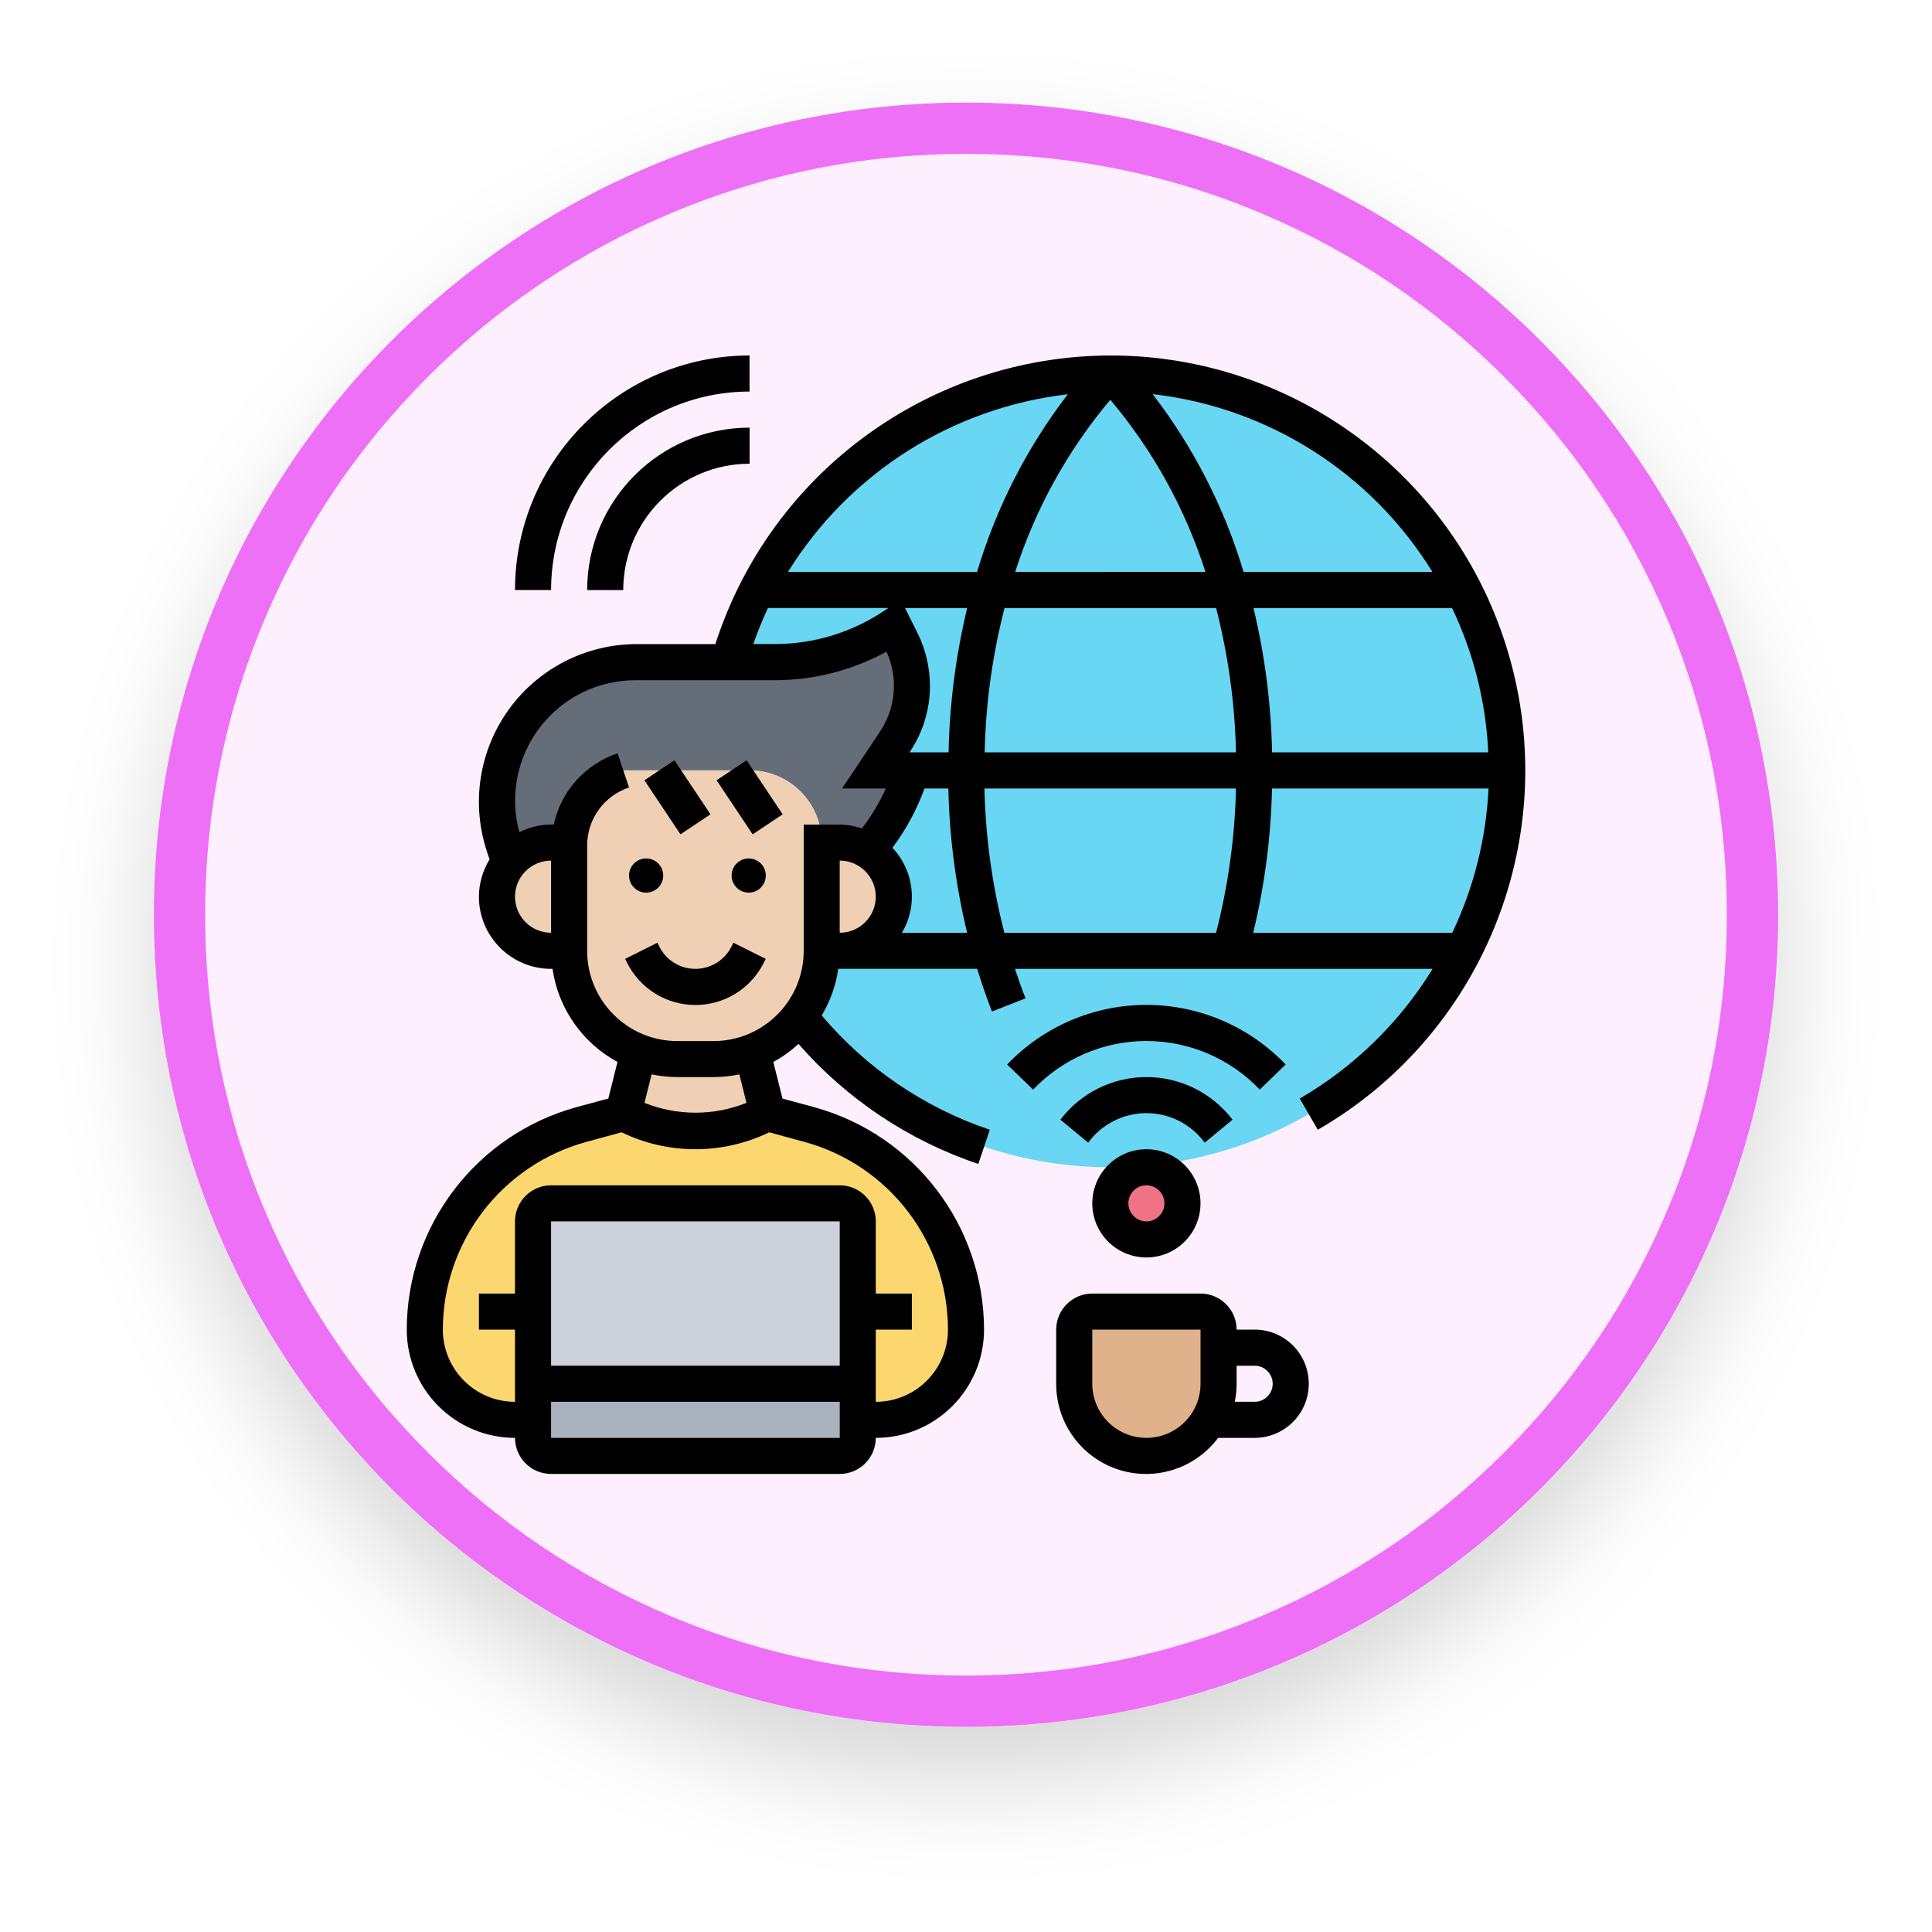
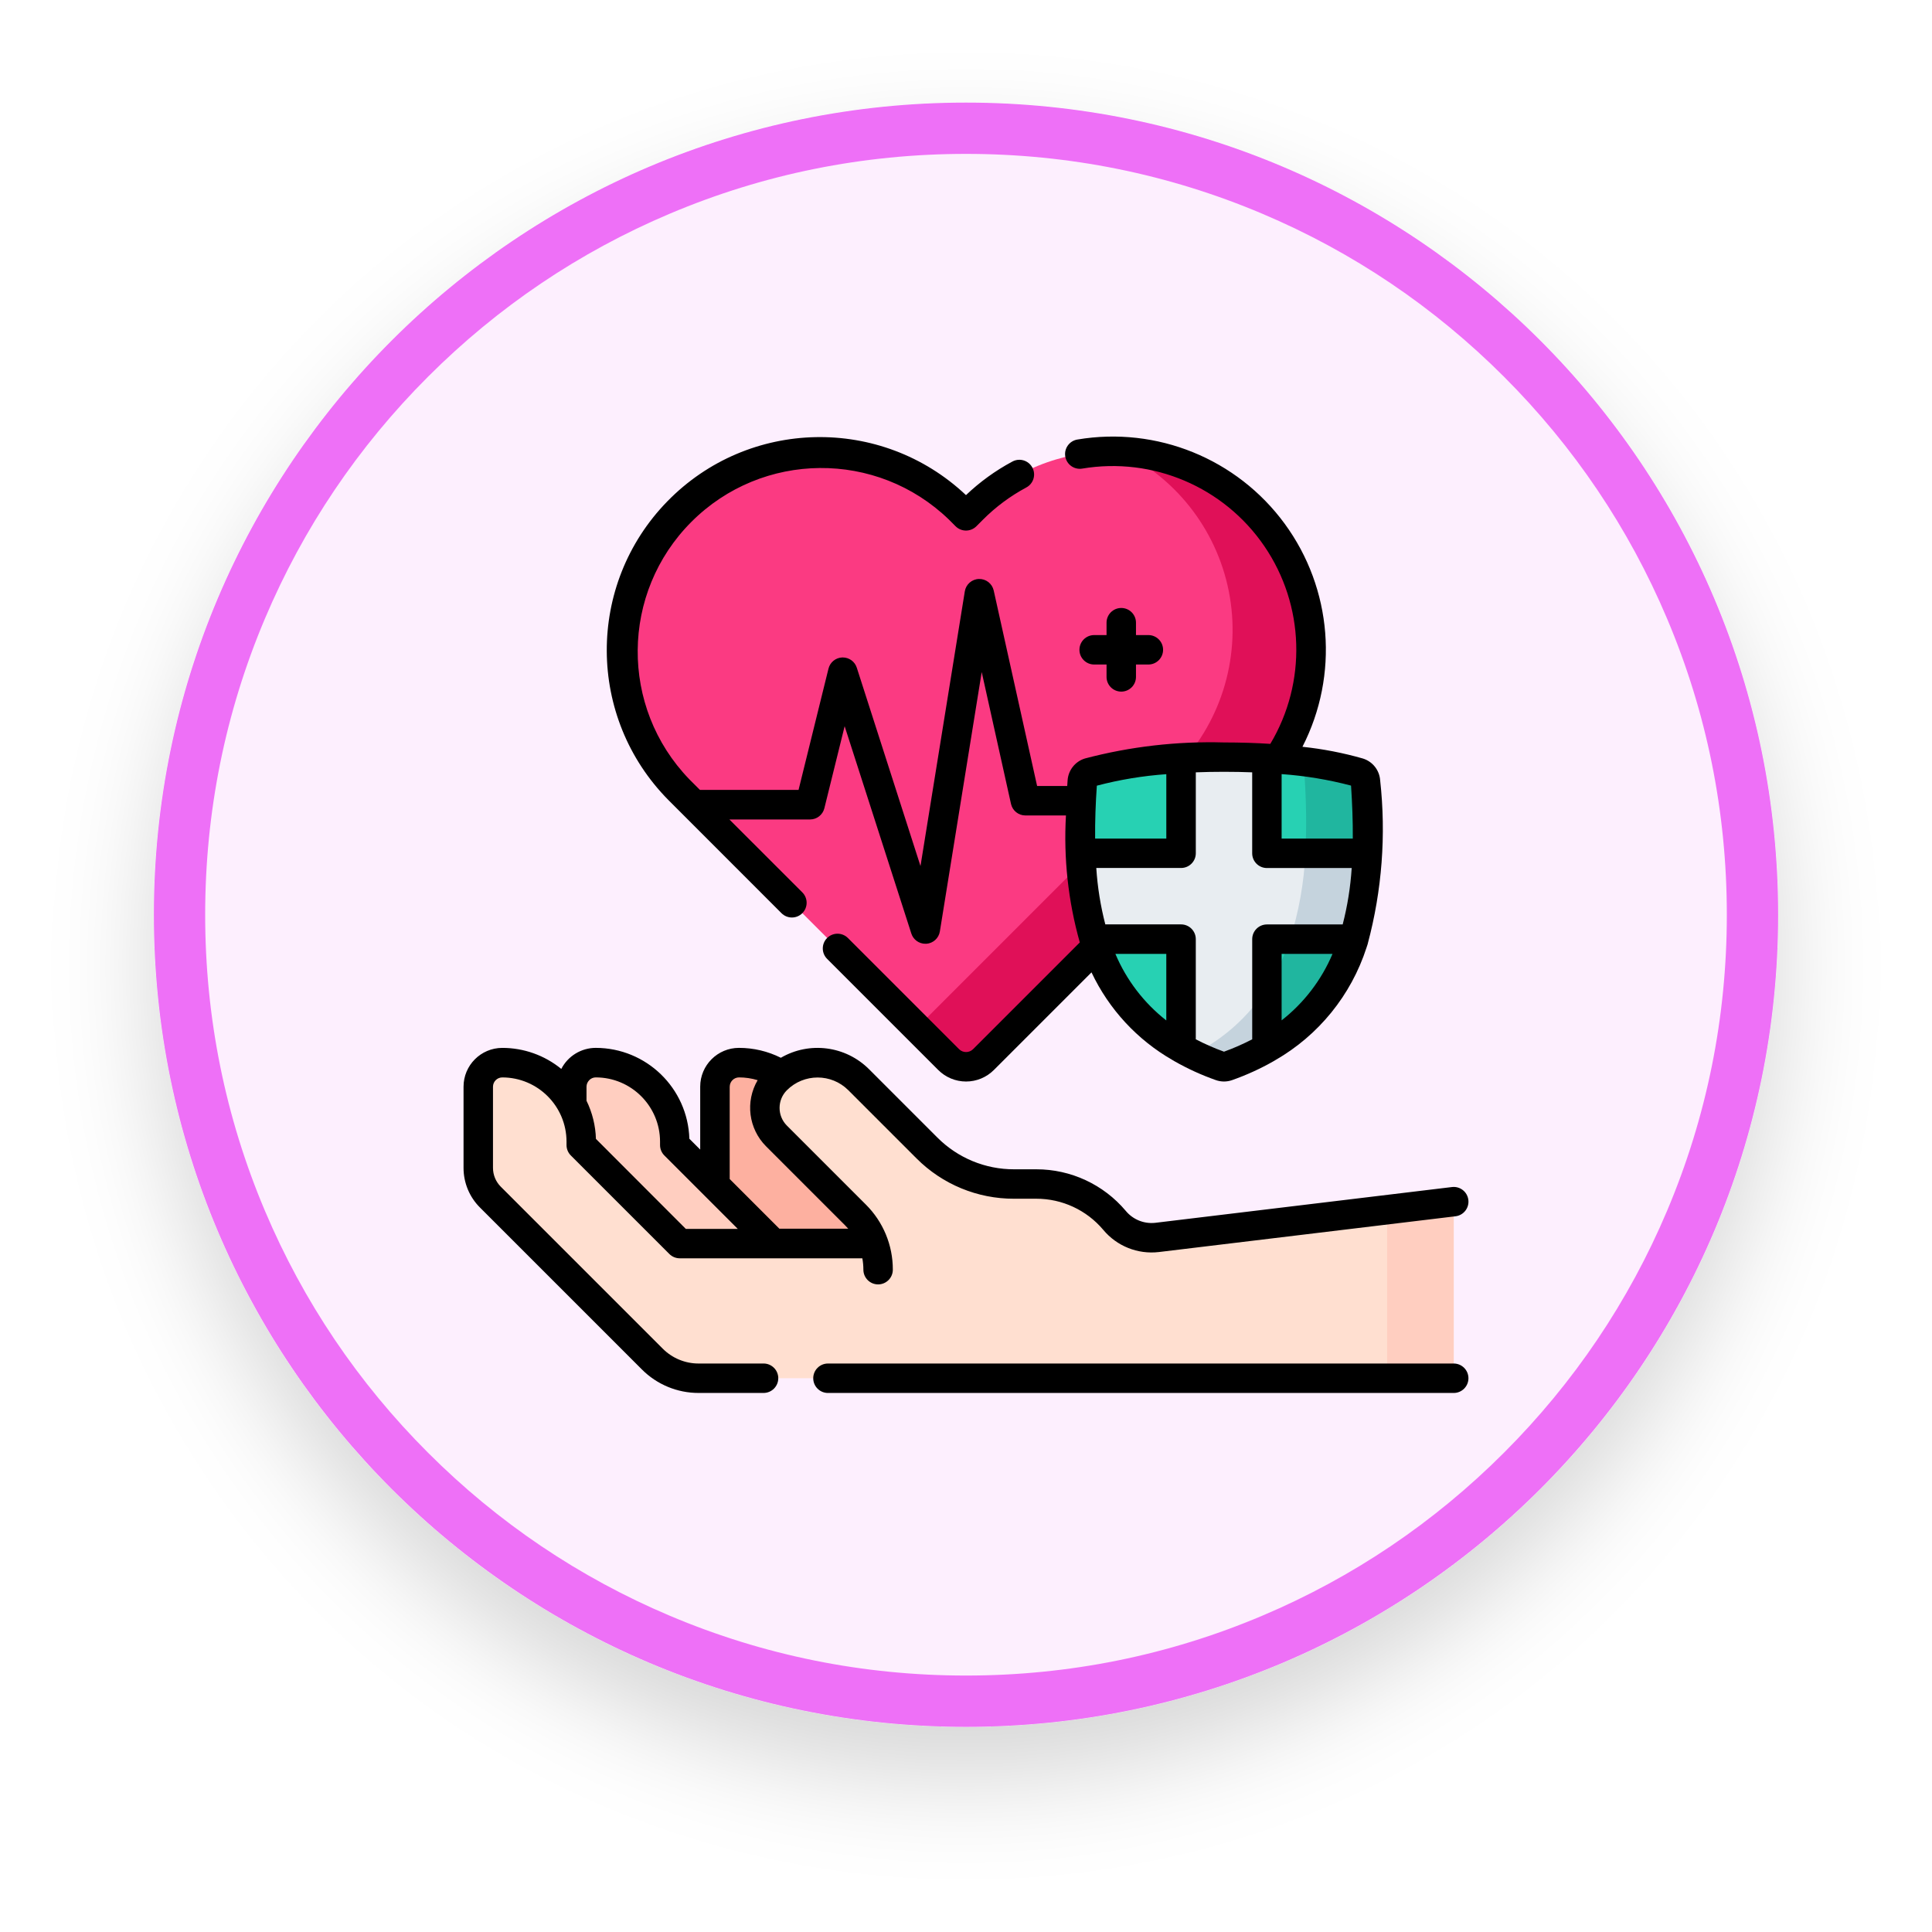
<svg xmlns="http://www.w3.org/2000/svg" width="113" height="113" viewBox="0 0 113 113">
  <defs>
    <filter id="Path_982547" x="0" y="0" width="113" height="113" filterUnits="userSpaceOnUse">
      <feOffset dy="3" input="SourceAlpha" />
      <feGaussianBlur stdDeviation="3" result="blur" />
      <feFlood flood-opacity="0.161" />
      <feComposite operator="in" in2="blur" />
      <feComposite in="SourceGraphic" />
    </filter>
  </defs>
-   <g id="Group_1148578" data-name="Group 1148578" transform="translate(-324 -3704.178)">
-     <g id="Group_1147086" data-name="Group 1147086" transform="translate(333 3710.178)">
-       <g transform="matrix(1, 0, 0, 1, -9, -6)" filter="url(#Path_982547)">
-         <g id="Path_982547-2" data-name="Path 982547" transform="translate(9 6)" fill="#fdeffe">
-           <path d="M 47.5 93.5 C 41.289 93.5 35.265 92.284 29.595 89.886 C 24.118 87.569 19.198 84.252 14.973 80.027 C 10.748 75.802 7.431 70.882 5.114 65.405 C 2.716 59.735 1.5 53.711 1.5 47.5 C 1.5 41.289 2.716 35.265 5.114 29.595 C 7.431 24.118 10.748 19.198 14.973 14.973 C 19.198 10.748 24.118 7.431 29.595 5.114 C 35.265 2.716 41.289 1.5 47.5 1.5 C 53.711 1.5 59.735 2.716 65.405 5.114 C 70.882 7.431 75.802 10.748 80.027 14.973 C 84.252 19.198 87.569 24.118 89.886 29.595 C 92.284 35.265 93.5 41.289 93.5 47.5 C 93.5 53.711 92.284 59.735 89.886 65.405 C 87.569 70.882 84.252 75.802 80.027 80.027 C 75.802 84.252 70.882 87.569 65.405 89.886 C 59.735 92.284 53.711 93.5 47.5 93.5 Z" stroke="none" />
-           <path d="M 47.5 3 C 41.491 3 35.664 4.176 30.18 6.496 C 24.881 8.737 20.122 11.946 16.034 16.034 C 11.946 20.122 8.737 24.881 6.496 30.18 C 4.176 35.664 3 41.491 3 47.5 C 3 53.509 4.176 59.336 6.496 64.82 C 8.737 70.119 11.946 74.878 16.034 78.966 C 20.122 83.054 24.881 86.263 30.18 88.504 C 35.664 90.824 41.491 92 47.5 92 C 53.509 92 59.336 90.824 64.82 88.504 C 70.119 86.263 74.878 83.054 78.966 78.966 C 83.054 74.878 86.263 70.119 88.504 64.82 C 90.824 59.336 92 53.509 92 47.5 C 92 41.491 90.824 35.664 88.504 30.18 C 86.263 24.881 83.054 20.122 78.966 16.034 C 74.878 11.946 70.119 8.737 64.82 6.496 C 59.336 4.176 53.509 3 47.5 3 M 47.5 0 C 73.734 0 95 21.266 95 47.5 C 95 73.734 73.734 95 47.5 95 C 21.266 95 0 73.734 0 47.5 C 0 21.266 21.266 0 47.5 0 Z" stroke="none" fill="#ee70f7" />
+   <g id="Group_1150781" data-name="Group 1150781" transform="translate(-1216 -9357.154)">
+     <g id="Group_1150137" data-name="Group 1150137" transform="translate(0 -66.362)">
+       <g id="Group_1148963" data-name="Group 1148963" transform="translate(472 5719.339)">
+         <g id="Group_1147087" data-name="Group 1147087" transform="translate(753 3710.178)">
+           <g transform="matrix(1, 0, 0, 1, -9, -6)" filter="url(#Path_982547)">
+             <g id="Path_982547-2" data-name="Path 982547" transform="translate(9 6)" fill="#fdeffe">
+               <path d="M 47.5 93.5 C 41.289 93.5 35.265 92.284 29.595 89.886 C 24.118 87.569 19.198 84.252 14.973 80.027 C 10.748 75.802 7.431 70.882 5.114 65.405 C 2.716 59.735 1.5 53.711 1.5 47.5 C 1.5 41.289 2.716 35.265 5.114 29.595 C 7.431 24.118 10.748 19.198 14.973 14.973 C 19.198 10.748 24.118 7.431 29.595 5.114 C 35.265 2.716 41.289 1.5 47.5 1.5 C 53.711 1.5 59.735 2.716 65.405 5.114 C 70.882 7.431 75.802 10.748 80.027 14.973 C 84.252 19.198 87.569 24.118 89.886 29.595 C 92.284 35.265 93.5 41.289 93.5 47.5 C 93.5 53.711 92.284 59.735 89.886 65.405 C 87.569 70.882 84.252 75.802 80.027 80.027 C 75.802 84.252 70.882 87.569 65.405 89.886 C 59.735 92.284 53.711 93.5 47.5 93.5 Z" stroke="none" />
+               <path d="M 47.5 3 C 41.491 3 35.664 4.176 30.18 6.496 C 24.881 8.737 20.122 11.946 16.034 16.034 C 11.946 20.122 8.737 24.881 6.496 30.18 C 4.176 35.664 3 41.491 3 47.5 C 3 53.509 4.176 59.336 6.496 64.82 C 8.737 70.119 11.946 74.878 16.034 78.966 C 20.122 83.054 24.881 86.263 30.18 88.504 C 35.664 90.824 41.491 92 47.5 92 C 53.509 92 59.336 90.824 64.82 88.504 C 70.119 86.263 74.878 83.054 78.966 78.966 C 83.054 74.878 86.263 70.119 88.504 64.82 C 90.824 59.336 92 53.509 92 47.5 C 92 41.491 90.824 35.664 88.504 30.18 C 86.263 24.881 83.054 20.122 78.966 16.034 C 74.878 11.946 70.119 8.737 64.82 6.496 C 59.336 4.176 53.509 3 47.5 3 M 47.5 0 C 73.734 0 95 21.266 95 47.5 C 95 73.734 73.734 95 47.5 95 C 21.266 95 0 73.734 0 47.5 C 0 21.266 21.266 0 47.5 0 Z" stroke="none" fill="#ee70f7" />
+             </g>
+           </g>
        </g>
      </g>
-     </g>
-     <g id="Group_1148577" data-name="Group 1148577" transform="translate(346.791 3723.969)">
-       <g id="Group_1148575" data-name="Group 1148575" transform="translate(2.055 2.055)">
-         <g id="Group_1148564" data-name="Group 1148564" transform="translate(17.758)">
-           <path id="Path_983029" data-name="Path 983029" d="M41.167,48.426a23.18,23.18,0,0,1-18.2-8.8,6.236,6.236,0,0,0,1.319-3.862H25.34a3.169,3.169,0,0,0,1.625-5.888,12.47,12.47,0,0,0,2.48-4.326l.116-.338H27.45l1.118-1.688a5.855,5.855,0,0,0,.369-5.888l-.433-.865a12.6,12.6,0,0,1-6.974,2.11h-2.7A23.215,23.215,0,1,1,41.167,48.426Z" transform="translate(-18.83 -2)" fill="#69d6f4" />
+       <g id="saludable" transform="translate(1243.112 9436.709)">
+         <g id="Group_1150135" data-name="Group 1150135" transform="translate(0.861 13.196)">
+           <g id="Group_1150134" data-name="Group 1150134" transform="translate(0 0)">
+             <g id="Group_1150127" data-name="Group 1150127" transform="translate(0 35.765)">
+               <g id="Group_1150126" data-name="Group 1150126" transform="translate(5.47)">
+                 <g id="Group_1150124" data-name="Group 1150124" transform="translate(8.376)">
+                   <path id="Path_986134" data-name="Path 986134" d="M139.9,341.956H128.112v-9.17a1.408,1.408,0,0,1,1.406-1.406A4.618,4.618,0,0,1,134.134,336v.2Z" transform="translate(-128.112 -331.38)" fill="#fdb0a0" />
+                 </g>
+                 <g id="Group_1150125" data-name="Group 1150125">
+                   <path id="Path_986135" data-name="Path 986135" d="M66.935,341.956H58.569l-3.42-3.42v-5.751a1.408,1.408,0,0,1,1.406-1.406A4.618,4.618,0,0,1,61.171,336v.2Z" transform="translate(-55.149 -331.38)" fill="#ffcec0" />
+                 </g>
+               </g>
+               <path id="Path_986136" data-name="Path 986136" d="M47.2,341.608a2.819,2.819,0,0,1-2.489-1,5.984,5.984,0,0,0-4.573-2.124h-1.3a7.21,7.21,0,0,1-5.1-2.112l-3.992-3.992a3.4,3.4,0,0,0-4.812,0,2.324,2.324,0,0,0,0,3.287l4.619,4.619a4.525,4.525,0,0,1,1.06,1.674H19.286L13.523,336.2V336a4.617,4.617,0,0,0-4.617-4.617A1.406,1.406,0,0,0,7.5,332.791v4.743a2.429,2.429,0,0,0,.711,1.717l9.465,9.465a3.84,3.84,0,0,0,2.715,1.125H64.553V339.516Z" transform="translate(-7.5 -331.384)" fill="#ffdfd0" />
+               <path id="Path_986137" data-name="Path 986137" d="M470.577,402.686v9.856h3.894V402.216Z" transform="translate(-417.418 -394.084)" fill="#ffcec0" />
+             </g>
+             <g id="Group_1150133" data-name="Group 1150133" transform="translate(8.337)">
+               <g id="Group_1150128" data-name="Group 1150128">
+                 <path id="Path_986138" data-name="Path 986138" d="M117.106,23.224a11.6,11.6,0,0,0-16.406,0l-.386.386-.386-.386A11.6,11.6,0,0,0,83.522,39.629L99.3,55.4a1.44,1.44,0,0,0,2.037,0l15.774-15.774A11.6,11.6,0,0,0,117.106,23.224Z" transform="translate(-80.124 -19.826)" fill="#fb3a82" />
+                 <path id="Path_986139" data-name="Path 986139" d="M250.653,39.711,234.879,55.484a1.44,1.44,0,0,1-2.036,0l-1.853-1.853,15.068-15.069a11.606,11.606,0,0,0-3.143-18.644,11.6,11.6,0,0,1,7.738,19.793Z" transform="translate(-213.671 -19.907)" fill="#e01058" />
+               </g>
+               <g id="Group_1150132" data-name="Group 1150132" transform="translate(26.874 17.892)">
+                 <g id="Group_1150129" data-name="Group 1150129">
+                   <path id="Path_986140" data-name="Path 986140" d="M330.91,177.09a.569.569,0,0,0-.4-.506,34.872,34.872,0,0,0-15.756,0,.57.57,0,0,0-.4.506c-.414,5.977-.259,13.69,8.09,16.667a.563.563,0,0,0,.377,0C331.17,190.781,331.325,183.067,330.91,177.09Z" transform="translate(-314.228 -175.683)" fill="#27d1b3" />
+                 </g>
+                 <g id="Group_1150130" data-name="Group 1150130" transform="translate(6.594 0.249)">
+                   <path id="Path_986141" data-name="Path 986141" d="M373.668,195.68a.554.554,0,0,1-.377,0,14.694,14.694,0,0,1-1.621-.686c6.771-3.442,6.878-11.214,6.493-16.783a.584.584,0,0,0-.158-.356,19.664,19.664,0,0,1,3.352.652.568.568,0,0,1,.4.505C382.173,184.991,382.018,192.7,373.668,195.68Z" transform="translate(-371.67 -177.856)" fill="#20b69f" />
+                 </g>
+                 <path id="Path_986142" data-name="Path 986142" d="M331.157,181.307h-5.874v-5.552c-.758-.045-1.593-.072-2.511-.072s-1.754.027-2.511.072v5.552h-5.874a18.7,18.7,0,0,0,.793,5.023h5.08V192.7a14.189,14.189,0,0,0,2.323,1.062.563.563,0,0,0,.377,0,14.184,14.184,0,0,0,2.323-1.062V186.33h5.08a18.7,18.7,0,0,0,.794-5.023Z" transform="translate(-314.369 -175.683)" fill="#e8edf1" />
+                 <g id="Group_1150131" data-name="Group 1150131" transform="translate(6.594 5.624)">
+                   <path id="Path_986143" data-name="Path 986143" d="M373.668,298.014a14.189,14.189,0,0,0,2.323-1.062V293.46a10.887,10.887,0,0,1-4.321,3.868,14.661,14.661,0,0,0,1.621.686A.554.554,0,0,0,373.668,298.014Z" transform="translate(-371.67 -285.564)" fill="#c5d3dd" />
+                   <path id="Path_986144" data-name="Path 986144" d="M425.623,224.675H422a19.634,19.634,0,0,1-.892,5.023h3.726A18.7,18.7,0,0,0,425.623,224.675Z" transform="translate(-415.428 -224.675)" fill="#c5d3dd" />
+                 </g>
+               </g>
+             </g>
+           </g>
        </g>
-         <g id="Group_1148565" data-name="Group 1148565" transform="translate(37.985 54.867)">
-           <path id="Path_983030" data-name="Path 983030" d="M46.441,56.11v2.11a4.221,4.221,0,0,1-8.441,0V55.055A1.058,1.058,0,0,1,39.055,54h6.331a1.058,1.058,0,0,1,1.055,1.055Z" transform="translate(-38 -54)" fill="#dfb28b" />
+         <g id="Group_1150136" data-name="Group 1150136" transform="translate(0 12.337)">
+           <path id="Path_986145" data-name="Path 986145" d="M17.547,342.339H13.753a2.959,2.959,0,0,1-2.106-.873L2.181,332a1.557,1.557,0,0,1-.459-1.109V326.15a.546.546,0,0,1,.545-.545,3.76,3.76,0,0,1,3.756,3.756v.2a.861.861,0,0,0,.252.609l5.763,5.763a.861.861,0,0,0,.609.252H23.325a3.7,3.7,0,0,1,.061.665.861.861,0,0,0,1.722,0,5.351,5.351,0,0,0-1.577-3.808l-4.619-4.619a1.465,1.465,0,0,1,0-2.069,2.542,2.542,0,0,1,3.594,0l3.992,3.992A8.018,8.018,0,0,0,32.2,332.7h1.3a5.112,5.112,0,0,1,3.915,1.819,3.675,3.675,0,0,0,3.25,1.3l17.353-2.092a.861.861,0,0,0-.206-1.71l-17.353,2.092a1.957,1.957,0,0,1-1.728-.7,6.831,6.831,0,0,0-5.231-2.43H32.2a6.307,6.307,0,0,1-4.489-1.86l-3.992-3.992a4.266,4.266,0,0,0-5.16-.671,5.466,5.466,0,0,0-2.45-.579,2.269,2.269,0,0,0-2.267,2.267v3.682l-.634-.634a5.485,5.485,0,0,0-5.475-5.315,2.271,2.271,0,0,0-2.016,1.231,5.452,5.452,0,0,0-3.454-1.23A2.27,2.27,0,0,0,0,326.149v4.743a3.268,3.268,0,0,0,.964,2.326l9.465,9.465a4.671,4.671,0,0,0,3.324,1.377h3.794a.861.861,0,1,0,0-1.722Zm-1.979-16.19a.547.547,0,0,1,.545-.545,3.76,3.76,0,0,1,1.089.162,3.191,3.191,0,0,0,.492,3.869l4.619,4.619c.066.066.128.134.188.2H18.473l-2.906-2.906v-5.4Zm-8.214-.387a.536.536,0,0,1,.383-.158,3.761,3.761,0,0,1,3.756,3.757v.2a.861.861,0,0,0,.252.609l4.294,4.294H13L7.743,329.2a5.439,5.439,0,0,0-.551-2.231v-.817a.539.539,0,0,1,.162-.387Z" transform="translate(0 -288.118)" />
+           <path id="Path_986146" data-name="Path 986146" d="M215.641,484.666h-36.6a.861.861,0,1,0,0,1.722h36.6a.861.861,0,1,0,0-1.722Z" transform="translate(-157.727 -430.445)" />
+           <path id="Path_986147" data-name="Path 986147" d="M316.245,99.708a.861.861,0,0,0-.861.861v.724h-.724a.861.861,0,1,0,0,1.722h.724v.724a.861.861,0,1,0,1.722,0v-.724h.724a.861.861,0,0,0,0-1.722h-.724v-.724A.861.861,0,0,0,316.245,99.708Z" transform="translate(-277.776 -89.678)" />
+           <path id="Path_986148" data-name="Path 986148" d="M82.929,40.219A.861.861,0,1,0,84.146,39l-4.265-4.264H84.6a.861.861,0,0,0,.836-.655l1.186-4.8,3.9,12.126a.861.861,0,0,0,.819.6l.065,0a.861.861,0,0,0,.785-.721l2.448-15.172,1.713,7.714a.861.861,0,0,0,.841.674h2.373a22.611,22.611,0,0,0,.81,7.427l-6.242,6.242a.58.58,0,0,1-.82,0l-6.5-6.5a.861.861,0,0,0-1.218,1.218l6.5,6.5a2.3,2.3,0,0,0,3.255,0l5.709-5.709a11.66,11.66,0,0,0,4.751,5.136.859.859,0,0,0,.1.06,14.971,14.971,0,0,0,2.421,1.105,1.428,1.428,0,0,0,.955,0,14.964,14.964,0,0,0,2.421-1.105.855.855,0,0,0,.1-.06,11.756,11.756,0,0,0,5.336-6.579c.026-.077.051-.155.076-.233l0-.01a25.927,25.927,0,0,0,.723-9.552,1.438,1.438,0,0,0-1.009-1.27,20.724,20.724,0,0,0-3.536-.686,12.463,12.463,0,0,0-13.164-17.971.861.861,0,0,0,.285,1.7,10.74,10.74,0,0,1,11,16.1c-.816-.052-1.721-.083-2.718-.083a28.714,28.714,0,0,0-8.129.939,1.438,1.438,0,0,0-1.009,1.27q-.012.168-.023.338H97.879L95.341,21.346a.861.861,0,0,0-1.691.05L91.058,37.461l-3.725-11.6a.861.861,0,0,0-.82-.6h-.03a.861.861,0,0,0-.806.654l-1.751,7.094H78.16l-.624-.624A10.74,10.74,0,0,1,92.724,17.2l.386.387a.861.861,0,0,0,1.218,0l.386-.387a10.75,10.75,0,0,1,2.519-1.873.861.861,0,1,0-.814-1.517,12.453,12.453,0,0,0-2.7,1.956,12.462,12.462,0,0,0-17.4,17.84ZM102.458,42.6h2.977v3.892A9.773,9.773,0,0,1,102.458,42.6Zm9.722,3.892V42.6h2.977A9.773,9.773,0,0,1,112.179,46.488Zm4.164-10.637h-4.164V32.084a22.055,22.055,0,0,1,4.061.672C116.309,33.8,116.351,34.833,116.343,35.851Zm-5.885-3.871v4.732a.861.861,0,0,0,.861.861h4.959a17.732,17.732,0,0,1-.527,3.3h-4.431a.861.861,0,0,0-.861.861v5.857a13.681,13.681,0,0,1-1.65.724,13.681,13.681,0,0,1-1.65-.724V41.735a.861.861,0,0,0-.861-.861h-4.431a17.731,17.731,0,0,1-.528-3.3H106.3a.861.861,0,0,0,.861-.861V31.98c.517-.02,1.066-.031,1.65-.031s1.134.011,1.65.031Zm-9.084.776a22.066,22.066,0,0,1,4.061-.672v3.767h-4.164C101.263,34.833,101.3,33.8,101.373,32.756Z" transform="translate(-64.332 -12.337)" />
        </g>
-         <g id="Group_1148566" data-name="Group 1148566" transform="translate(40.095 46.426)">
-           <circle id="Ellipse_11565" data-name="Ellipse 11565" cx="2" cy="2" r="2" transform="translate(-0.15 -0.063)" fill="#ef7385" />
-         </g>
-         <g id="Group_1148567" data-name="Group 1148567" transform="translate(0 43.26)">
-           <path id="Path_983031" data-name="Path 983031" d="M2,55.662a12.446,12.446,0,0,1,9.159-12L13.606,43l.222.116a8.984,8.984,0,0,0,8,0L22.048,43l2.448.665a12.446,12.446,0,0,1,9.159,12,5.26,5.26,0,0,1-5.276,5.276H27.323V49.331a1.058,1.058,0,0,0-1.055-1.055H9.386a1.058,1.058,0,0,0-1.055,1.055V60.937H7.276A5.26,5.26,0,0,1,2,55.662Z" transform="translate(-2 -43)" fill="#fcd770" />
-         </g>
-         <g id="Group_1148568" data-name="Group 1148568" transform="translate(6.331 59.087)">
-           <path id="Path_983032" data-name="Path 983032" d="M26.992,60.11v1.055a1.058,1.058,0,0,1-1.055,1.055H9.055A1.058,1.058,0,0,1,8,61.165V58H26.992Z" transform="translate(-8 -58)" fill="#aab2bd" />
-         </g>
-         <g id="Group_1148569" data-name="Group 1148569" transform="translate(6.331 48.536)">
-           <path id="Path_983033" data-name="Path 983033" d="M26.992,54.331v4.221H8v-9.5A1.058,1.058,0,0,1,9.055,48H25.937a1.058,1.058,0,0,1,1.055,1.055Z" transform="translate(-8 -48)" fill="#ccd1d9" />
-         </g>
-         <g id="Group_1148570" data-name="Group 1148570" transform="translate(4.221 14.772)">
-           <path id="Path_983034" data-name="Path 983034" d="M30.152,24.779a12.47,12.47,0,0,1-2.48,4.326,3.257,3.257,0,0,0-1.625-.443H24.992a4.219,4.219,0,0,0-4.221-4.221H13.386a4.639,4.639,0,0,0-3.165,4.221H9.165A3.163,3.163,0,0,0,6.728,29.8l-.306-.939A7.949,7.949,0,0,1,6,26.277a8.178,8.178,0,0,1,8.167-8.167h8.072A12.6,12.6,0,0,0,29.213,16l.433.865a5.855,5.855,0,0,1-.369,5.888l-1.118,1.688h2.11Z" transform="translate(-6 -16)" fill="#656d78" />
-         </g>
-         <g id="Group_1148571" data-name="Group 1148571" transform="translate(23.213 27.433)">
-           <path id="Path_983035" data-name="Path 983035" d="M26.68,28.443a3.169,3.169,0,0,1-1.625,5.888H24V28h1.055A3.257,3.257,0,0,1,26.68,28.443Z" transform="translate(-24 -28)" fill="#f0d0b4" />
-         </g>
-         <g id="Group_1148572" data-name="Group 1148572" transform="translate(11.606 39.673)">
-           <path id="Path_983036" data-name="Path 983036" d="M20.544,39.6l.9,3.587-.222.116a8.984,8.984,0,0,1-8,0L13,43.187l.9-3.587a6.235,6.235,0,0,0,2.269.422h2.11A6.235,6.235,0,0,0,20.544,39.6Z" transform="translate(-13 -39.6)" fill="#f0d0b4" />
-         </g>
-         <g id="Group_1148573" data-name="Group 1148573" transform="translate(8.441 23.213)">
-           <path id="Path_983037" data-name="Path 983037" d="M10,28.221A4.639,4.639,0,0,1,13.165,24h7.386a4.219,4.219,0,0,1,4.221,4.221v6.331a6.236,6.236,0,0,1-1.319,3.862A6.308,6.308,0,0,1,20.71,40.46a6.235,6.235,0,0,1-2.269.422h-2.11a6.235,6.235,0,0,1-2.269-.422A6.333,6.333,0,0,1,10,34.551V28.221Z" transform="translate(-10 -24)" fill="#f0d0b4" />
-         </g>
-         <g id="Group_1148574" data-name="Group 1148574" transform="translate(4.221 27.433)">
-           <path id="Path_983038" data-name="Path 983038" d="M10.221,28v6.331H9.165a3.165,3.165,0,1,1,0-6.331Z" transform="translate(-6 -28)" fill="#f0d0b4" />
-         </g>
-       </g>
-       <g id="Group_1148576" data-name="Group 1148576" transform="translate(1 1)">
-         <circle id="Ellipse_11566" data-name="Ellipse 11566" cx="1" cy="1" r="1" transform="translate(13 29.418)" />
-         <circle id="Ellipse_11567" data-name="Ellipse 11567" cx="1" cy="1" r="1" transform="translate(19 29.418)" />
-         <path id="Path_983039" data-name="Path 983039" d="M19.325,33.776a2.359,2.359,0,0,1-4.221,0l-.111-.223-1.888.944.111.223a4.47,4.47,0,0,0,8,0l.111-.223-1.888-.944Z" transform="translate(-0.333 0.795)" />
-         <path id="Path_983040" data-name="Path 983040" d="M0,0H2.11V3.8H0Z" transform="matrix(0.832, -0.555, 0.555, 0.832, 13.9, 24.847)" />
-         <path id="Path_983041" data-name="Path 983041" d="M0,0H2.11V3.8H0Z" transform="matrix(0.832, -0.555, 0.555, 0.832, 18.121, 24.846)" />
-         <path id="Path_983042" data-name="Path 983042" d="M49.053,41.954l1.517-1.468a11.256,11.256,0,0,0-16.289,0L35.8,41.955a9.143,9.143,0,0,1,13.255,0Z" transform="translate(0.835 0.985)" />
-         <path id="Path_983043" data-name="Path 983043" d="M47.3,43.492a6.33,6.33,0,0,0-10.068,0l1.626,1.345a4.224,4.224,0,0,1,6.815,0Z" transform="translate(0.997 1.205)" />
-         <path id="Path_983044" data-name="Path 983044" d="M39,48.165A3.165,3.165,0,1,0,42.165,45,3.169,3.169,0,0,0,39,48.165Zm4.221,0a1.055,1.055,0,1,1-1.055-1.055A1.056,1.056,0,0,1,43.221,48.165Z" transform="translate(1.095 1.426)" />
-         <path id="Path_983045" data-name="Path 983045" d="M48.606,55.11H47.551A2.112,2.112,0,0,0,45.441,53H39.11A2.112,2.112,0,0,0,37,55.11v3.165a5.257,5.257,0,0,0,9.469,3.165h2.138a3.165,3.165,0,0,0,0-6.331Zm-3.165,3.165a3.165,3.165,0,0,1-6.331,0V55.11h6.331Zm3.165,1.055H47.445a5.271,5.271,0,0,0,.107-1.055V57.221h1.055a1.055,1.055,0,0,1,0,2.11Z" transform="translate(0.985 1.867)" />
-         <path id="Path_983046" data-name="Path 983046" d="M42.15,1a24.345,24.345,0,0,0-23.1,16.882h-4.6A9.227,9.227,0,0,0,5.693,30.025l.151.452a4.182,4.182,0,0,0-.624,2.178,4.225,4.225,0,0,0,4.221,4.221h.084a7.4,7.4,0,0,0,3.8,5.444l-.536,2.141-1.85.5A13.518,13.518,0,0,0,1,57.977a6.337,6.337,0,0,0,6.331,6.331,2.112,2.112,0,0,0,2.11,2.11H26.323a2.112,2.112,0,0,0,2.11-2.11,6.337,6.337,0,0,0,6.331-6.331,13.518,13.518,0,0,0-9.939-13.013l-1.849-.5-.536-2.141a7.441,7.441,0,0,0,1.472-1.057,24.212,24.212,0,0,0,10.517,7.02l.672-2A22.118,22.118,0,0,1,25.269,39.6a7.329,7.329,0,0,0,.971-2.729h8.123c.262.844.542,1.68.864,2.5l1.964-.772c-.223-.567-.427-1.143-.619-1.724H61a22.172,22.172,0,0,1-7.771,7.587l1.057,1.825A24.27,24.27,0,0,0,42.15,1Zm9.461,23.213a39.7,39.7,0,0,0-1.087-8.441H62.14a21.982,21.982,0,0,1,2.116,8.441Zm-21.206,0,.03-.045A6.9,6.9,0,0,0,31.6,20.324a6.977,6.977,0,0,0-.731-3.1l-.727-1.452h3.635a39.7,39.7,0,0,0-1.087,8.441Zm-1.972,8.441a2.112,2.112,0,0,1-2.11,2.11V30.544A2.112,2.112,0,0,1,28.433,32.654Zm7.529-16.882H48.337A37.147,37.147,0,0,1,49.5,24.213H34.8a37.091,37.091,0,0,1,1.163-8.441Zm.624-2.11A29.593,29.593,0,0,1,42.15,3.592a29.593,29.593,0,0,1,5.564,10.069Zm24.4,0H49.945a32.185,32.185,0,0,0-5.318-10.4A22.16,22.16,0,0,1,60.989,13.662ZM39.664,3.269a32.187,32.187,0,0,0-5.309,10.393H23.295A22.272,22.272,0,0,1,39.664,3.269Zm-17.537,12.5h7.042l-.266.177a11.477,11.477,0,0,1-6.384,1.933H21.268a21.592,21.592,0,0,1,.859-2.11ZM7.331,32.654a2.112,2.112,0,0,1,2.11-2.11v4.221A2.112,2.112,0,0,1,7.331,32.654Zm2.11,31.654V62.2H26.325v2.11Zm0-4.221V51.646H26.323v8.441ZM24.27,47a11.4,11.4,0,0,1,8.384,10.977A4.225,4.225,0,0,1,28.433,62.2V57.977h2.11v-2.11h-2.11V51.646a2.112,2.112,0,0,0-2.11-2.11H9.441a2.112,2.112,0,0,0-2.11,2.11v4.221H5.221v2.11h2.11V62.2A4.225,4.225,0,0,1,3.11,57.977,11.4,11.4,0,0,1,11.493,47l2.07-.564a9.915,9.915,0,0,0,8.636,0Zm-3.4-2.286a8.031,8.031,0,0,1-5.966,0l.417-1.666a7.347,7.347,0,0,0,1.511.157h2.11a7.347,7.347,0,0,0,1.511-.157ZM18.937,41.1h-2.11a5.282,5.282,0,0,1-5.276-5.276V29.66A3.572,3.572,0,0,1,14,26.268l-.668-2a5.664,5.664,0,0,0-3.736,4.166h-.15a4.178,4.178,0,0,0-1.862.452,7.04,7.04,0,0,1,6.867-8.893h8.073a13.573,13.573,0,0,0,6.534-1.669,4.85,4.85,0,0,1,.436,2A4.8,4.8,0,0,1,28.679,23l-2.218,3.327h2.56a11.536,11.536,0,0,1-1.4,2.334,4.177,4.177,0,0,0-1.294-.224h-2.11v7.386A5.282,5.282,0,0,1,18.937,41.1Zm11.02-6.331a4.136,4.136,0,0,0-.551-4.972,13.573,13.573,0,0,0,1.876-3.469h1.395a39.555,39.555,0,0,0,1.1,8.441Zm4.83-8.441H49.5a37.289,37.289,0,0,1-1.166,8.441H35.954A37.18,37.18,0,0,1,34.787,26.323Zm15.72,8.441a39.635,39.635,0,0,0,1.1-8.441H64.272a22.113,22.113,0,0,1-2.123,8.441Z" transform="translate(-1 -1)" />
-         <path id="Path_983047" data-name="Path 983047" d="M20.717,3.11V1A13.733,13.733,0,0,0,7,14.717H9.11A11.62,11.62,0,0,1,20.717,3.11Z" transform="translate(-0.669 -1)" />
-         <path id="Path_983048" data-name="Path 983048" d="M13.11,14.5A7.4,7.4,0,0,1,20.5,7.11V5A9.506,9.506,0,0,0,11,14.5Z" transform="translate(-0.449 -0.779)" />
      </g>
    </g>
  </g>
</svg>
